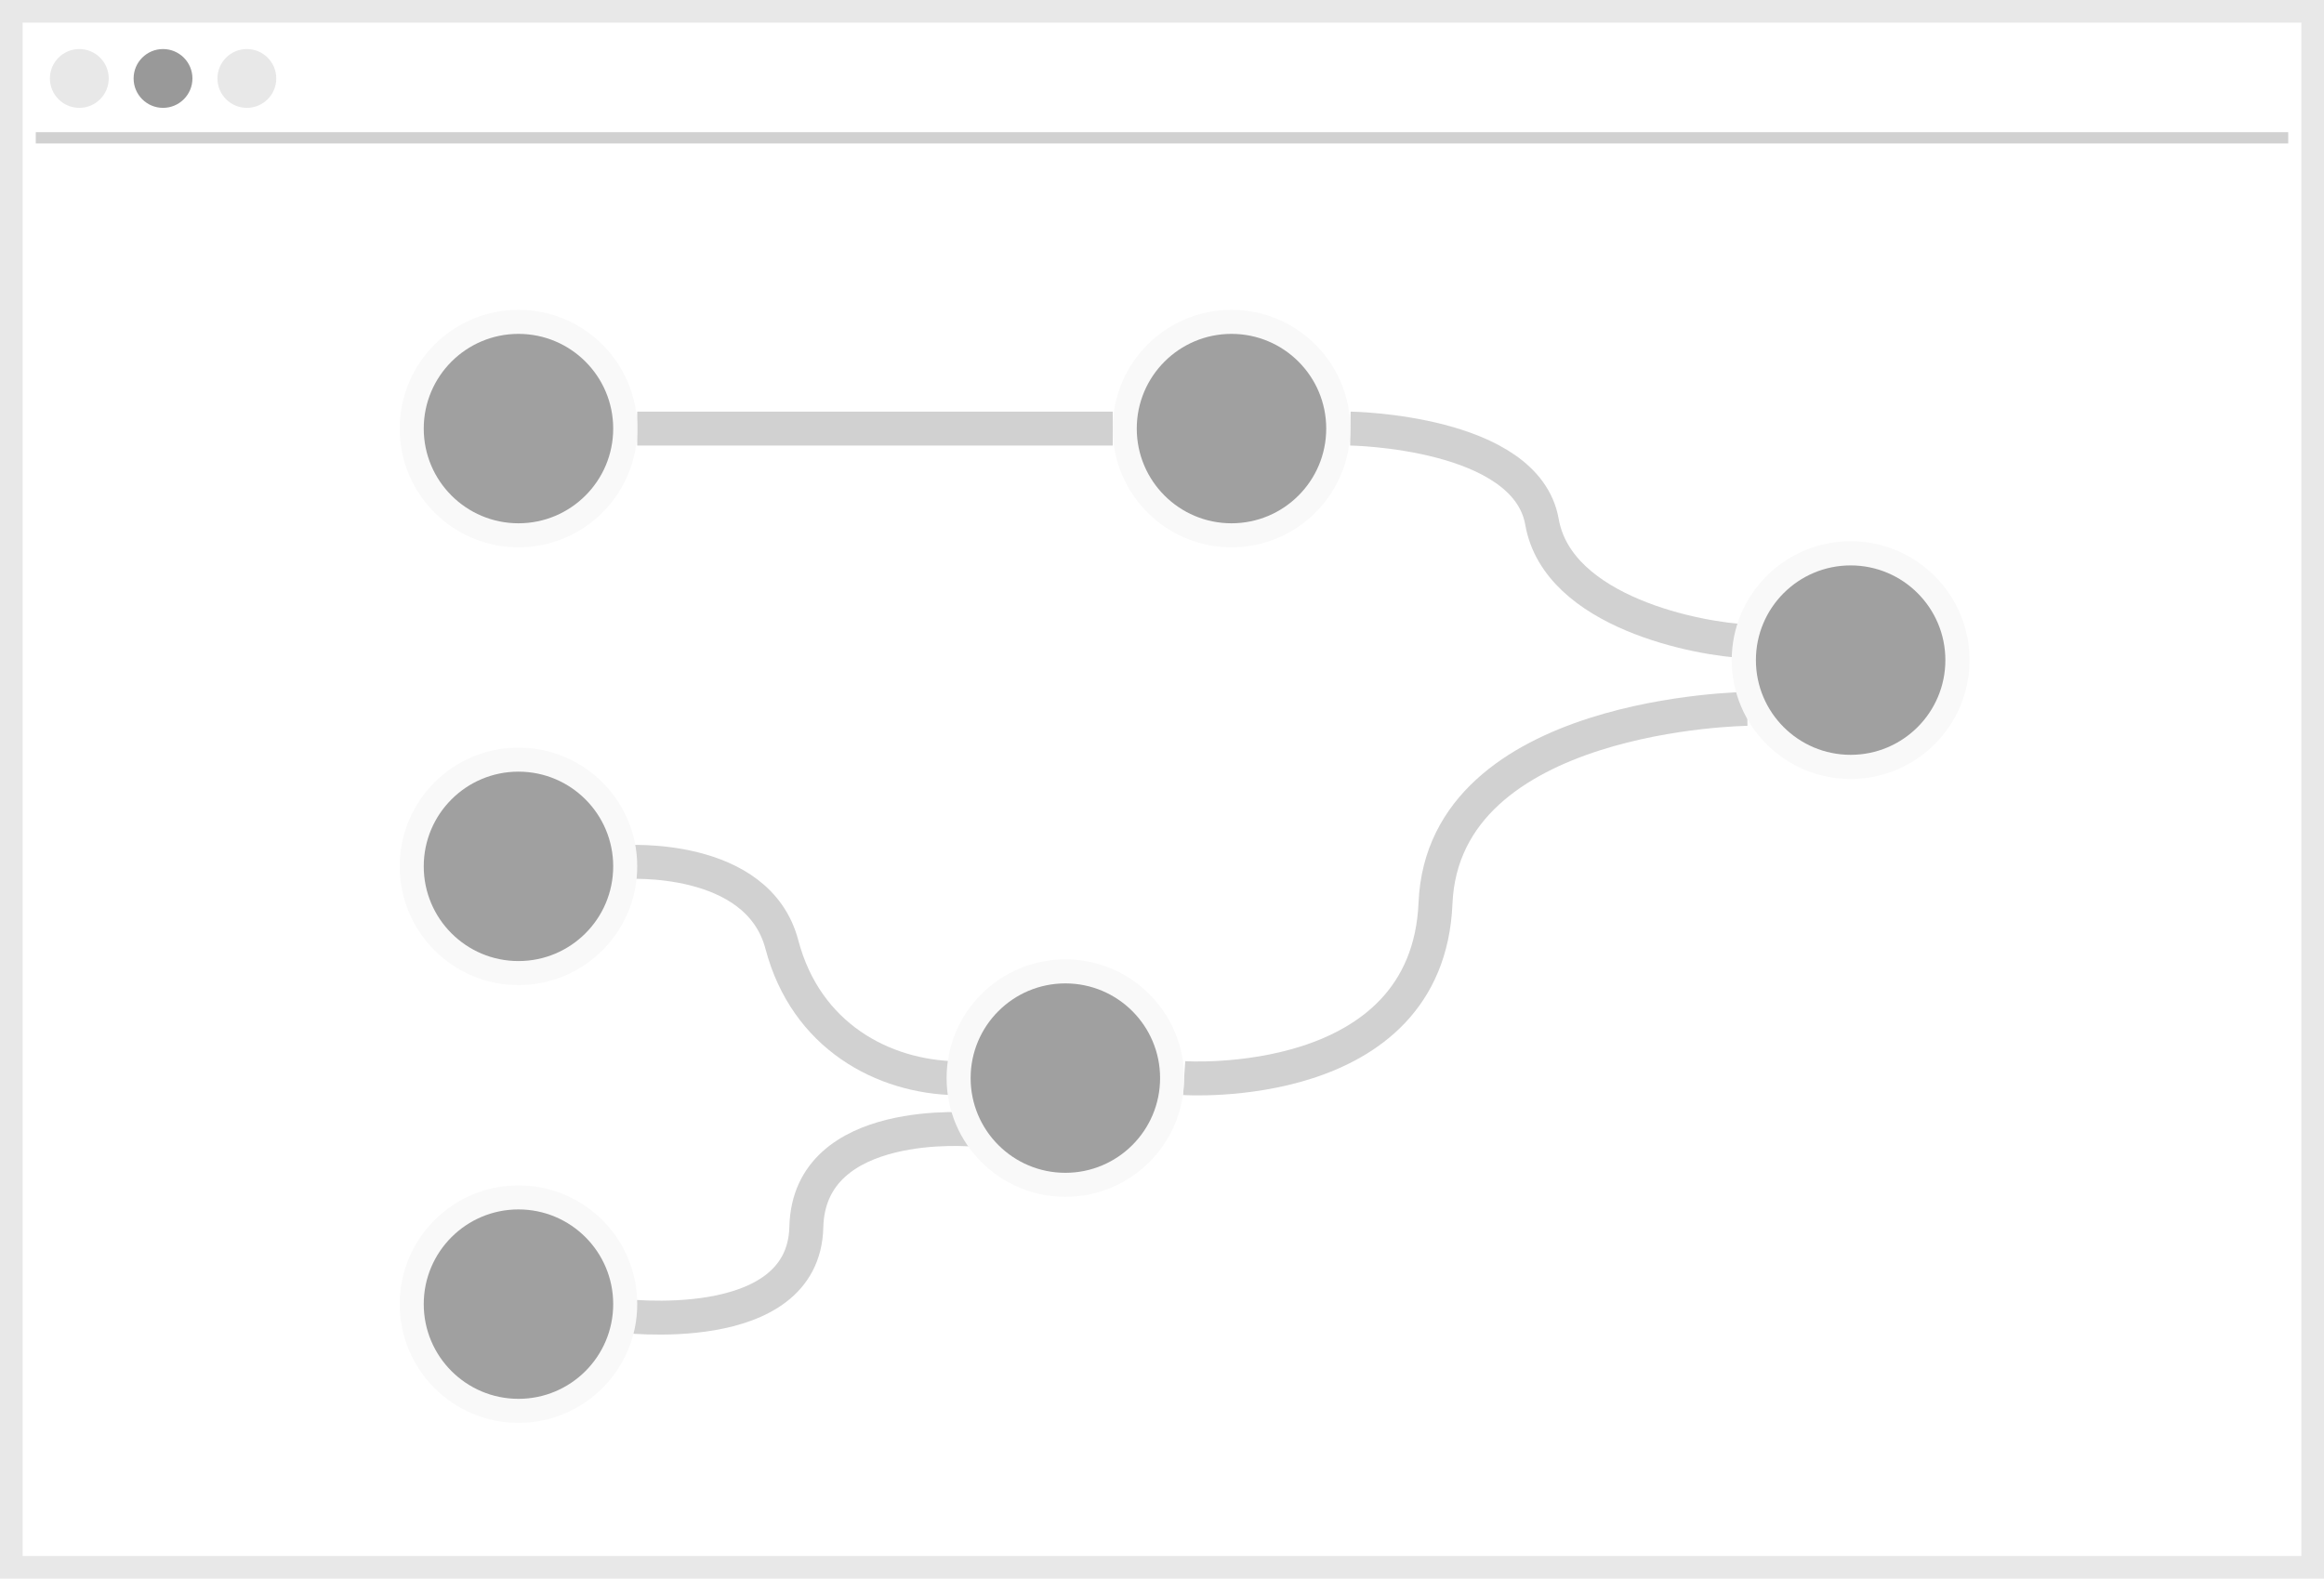
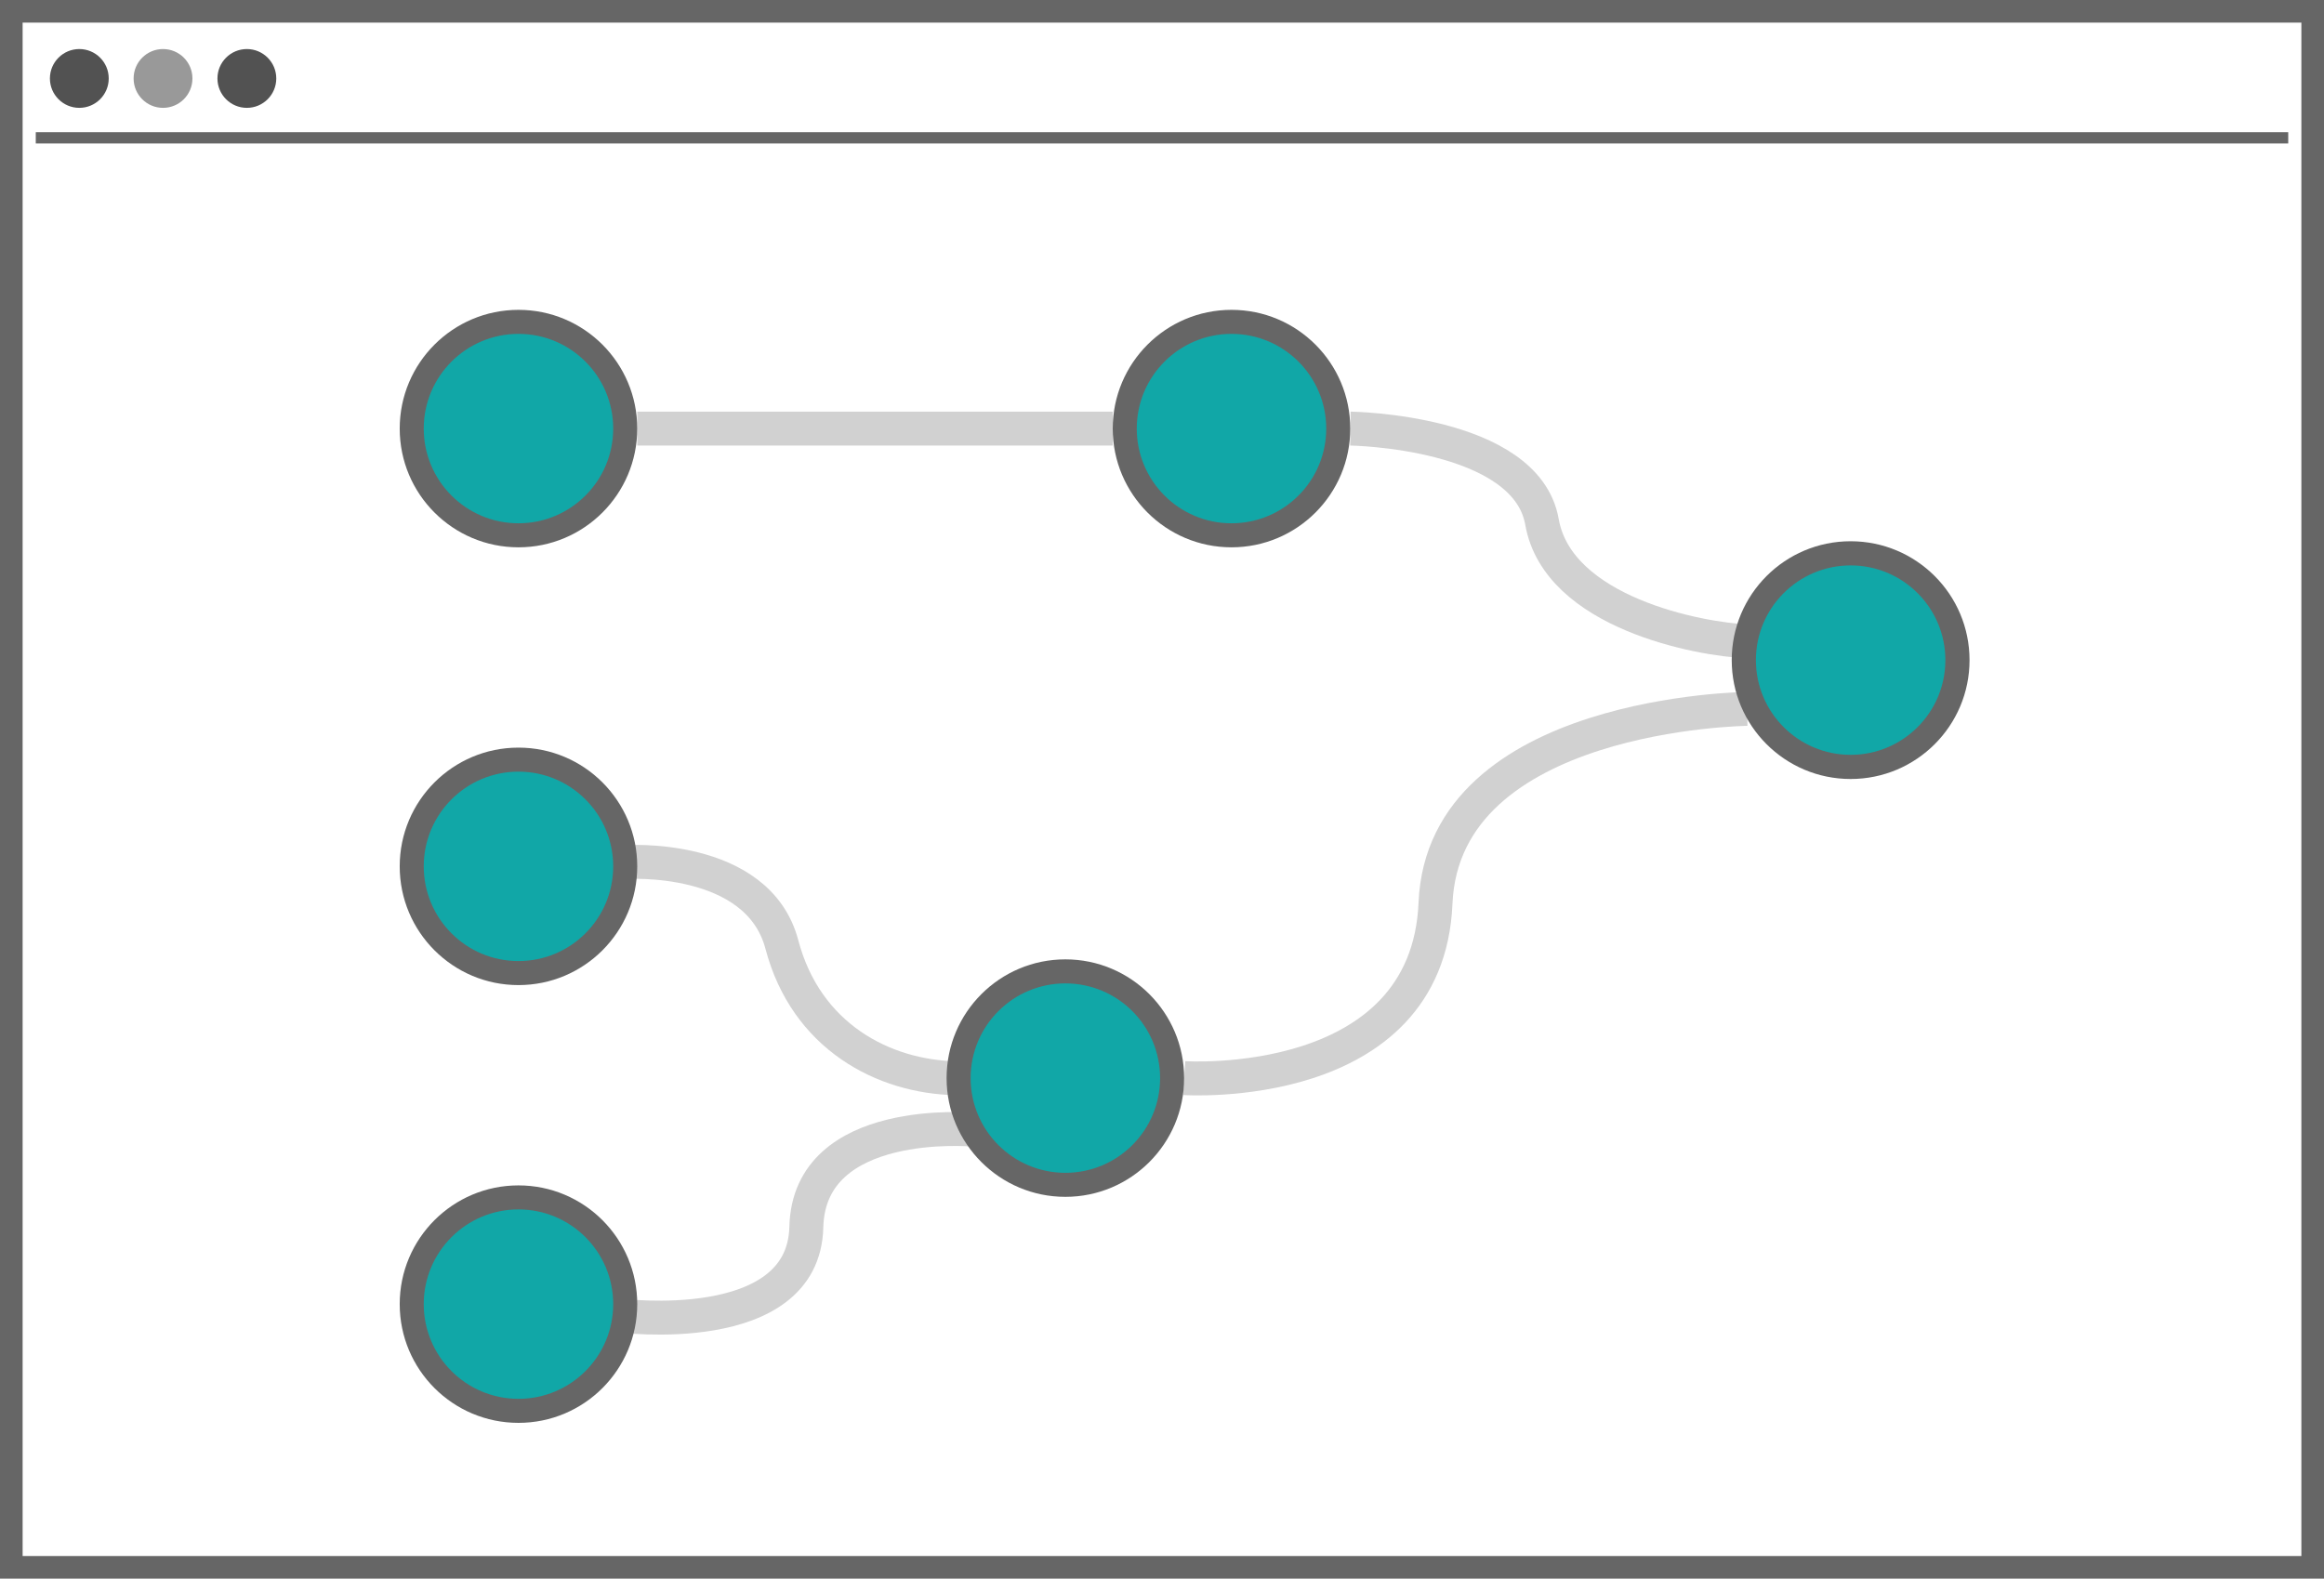
<svg xmlns="http://www.w3.org/2000/svg" version="1.1" id="Layer_1" x="0px" y="0px" viewBox="0 0 1643.7 1116.8" style="enable-background:new 0 0 1643.7 1116.8;" xml:space="preserve">
  <style type="text/css">
- 	.st0{fill:none;stroke:#E8E8E8;stroke-width:16;stroke-miterlimit:10;}
- 	.st1{fill:none;stroke:#D1D1D1;stroke-width:8;stroke-miterlimit:10;}
- 	.st2{fill:#E8E8E8;}
- 	.st3{fill:#999999;}
- 	.st4{fill:none;stroke:#D1D1D1;stroke-width:24;stroke-miterlimit:10;}
- 	.st5{fill:#F9F9F9;}
- 	.st6{fill:#A0A0A0;}
+ 	.st0{fill:none;stroke:#D1D1D1;stroke-width:24;stroke-miterlimit:10;}
+ 	.st1{fill:#666666;}
+ 	.st2{fill:#11A7A7;}
+ 	.st3{fill:none;stroke:#666666;stroke-width:16;stroke-miterlimit:10;}
+ 	.st4{fill:none;stroke:#666666;stroke-width:8;stroke-miterlimit:10;}
+ 	.st5{fill:#525252;}
+ 	.st6{fill:#999999;}
</style>
-   <g id="Layer_2">
-     <g id="Layer_1-2">
-       <rect x="8" y="8" class="st0" width="1627.7" height="1100.8" />
-       <line class="st1" x1="25.3" y1="97.5" x2="1618.4" y2="97.5" />
-       <circle class="st2" cx="56.1" cy="55.5" r="20.8" />
-       <circle class="st3" cx="115.3" cy="55.5" r="20.8" />
-       <circle class="st2" cx="174.6" cy="55.5" r="20.8" />
-       <line class="st4" x1="450.7" y1="303.2" x2="787" y2="303.2" />
-       <path class="st4" d="M442,609.9c0,0,93.9-6.6,111,58.3s71.7,93.7,123.5,94.6" />
-       <path class="st4" d="M437.8,930.6c0,0,130.6,17.2,132.5-62.5s118.3-68.9,118.3-68.9" />
-       <path class="st4" d="M837.5,762.7c0,0,172.1,11.5,177.8-123.8s220.5-137.4,220.5-137.4" />
-       <path class="st4" d="M955.1,303.2c0,0,124.2,1.7,135.5,66s111.5,83.2,145.3,84.5" />
-       <circle class="st5" cx="366.7" cy="612.9" r="84" />
-       <circle class="st5" cx="366.7" cy="303.2" r="84" />
-       <circle class="st5" cx="871" cy="303.2" r="84" />
-       <circle class="st5" cx="753.5" cy="762.7" r="84" />
-       <circle class="st5" cx="1308.9" cy="467" r="84.1" />
-       <circle class="st5" cx="366.7" cy="922.6" r="84" />
-       <circle class="st6" cx="366.7" cy="303.2" r="67" />
-       <circle class="st6" cx="366.7" cy="612.9" r="67" />
-       <circle class="st6" cx="366.7" cy="922.6" r="67" />
-       <circle class="st6" cx="753.5" cy="762.7" r="67" />
-       <circle class="st6" cx="871" cy="303.2" r="67" />
-       <circle class="st6" cx="1308.9" cy="467" r="67" />
-     </g>
+   <g id="Layer_1-2">
+     <line class="st0" x1="450.7" y1="303.2" x2="787" y2="303.2" />
+     <path class="st0" d="M442,609.9c0,0,93.9-6.6,111,58.3s71.7,93.7,123.5,94.6" />
+     <path class="st0" d="M437.8,930.6c0,0,130.6,17.2,132.5-62.5s118.3-68.9,118.3-68.9" />
+     <path class="st0" d="M837.5,762.7c0,0,172.1,11.5,177.8-123.8s220.5-137.4,220.5-137.4" />
+     <path class="st0" d="M955.1,303.2c0,0,124.2,1.7,135.5,66s111.5,83.2,145.3,84.5" />
+     <circle class="st1" cx="366.7" cy="612.9" r="84" />
+     <circle class="st1" cx="366.7" cy="303.2" r="84" />
+     <circle class="st1" cx="871" cy="303.2" r="84" />
+     <circle class="st1" cx="753.5" cy="762.7" r="84" />
+     <circle class="st1" cx="1308.9" cy="467" r="84.1" />
+     <circle class="st1" cx="366.7" cy="922.6" r="84" />
+     <circle class="st2" cx="366.7" cy="303.2" r="67" />
+     <circle class="st2" cx="366.7" cy="612.9" r="67" />
+     <circle class="st2" cx="366.7" cy="922.6" r="67" />
+     <circle class="st2" cx="753.5" cy="762.7" r="67" />
+     <circle class="st2" cx="871" cy="303.2" r="67" />
+     <circle class="st2" cx="1308.9" cy="467" r="67" />
+     <rect x="8" y="8" class="st3" width="1627.7" height="1100.8" />
+     <line class="st4" x1="25.3" y1="97.5" x2="1618.4" y2="97.5" />
+     <circle class="st5" cx="56.1" cy="55.5" r="20.8" />
+     <circle class="st6" cx="115.3" cy="55.5" r="20.8" />
+     <circle class="st5" cx="174.6" cy="55.5" r="20.8" />
  </g>
</svg>
